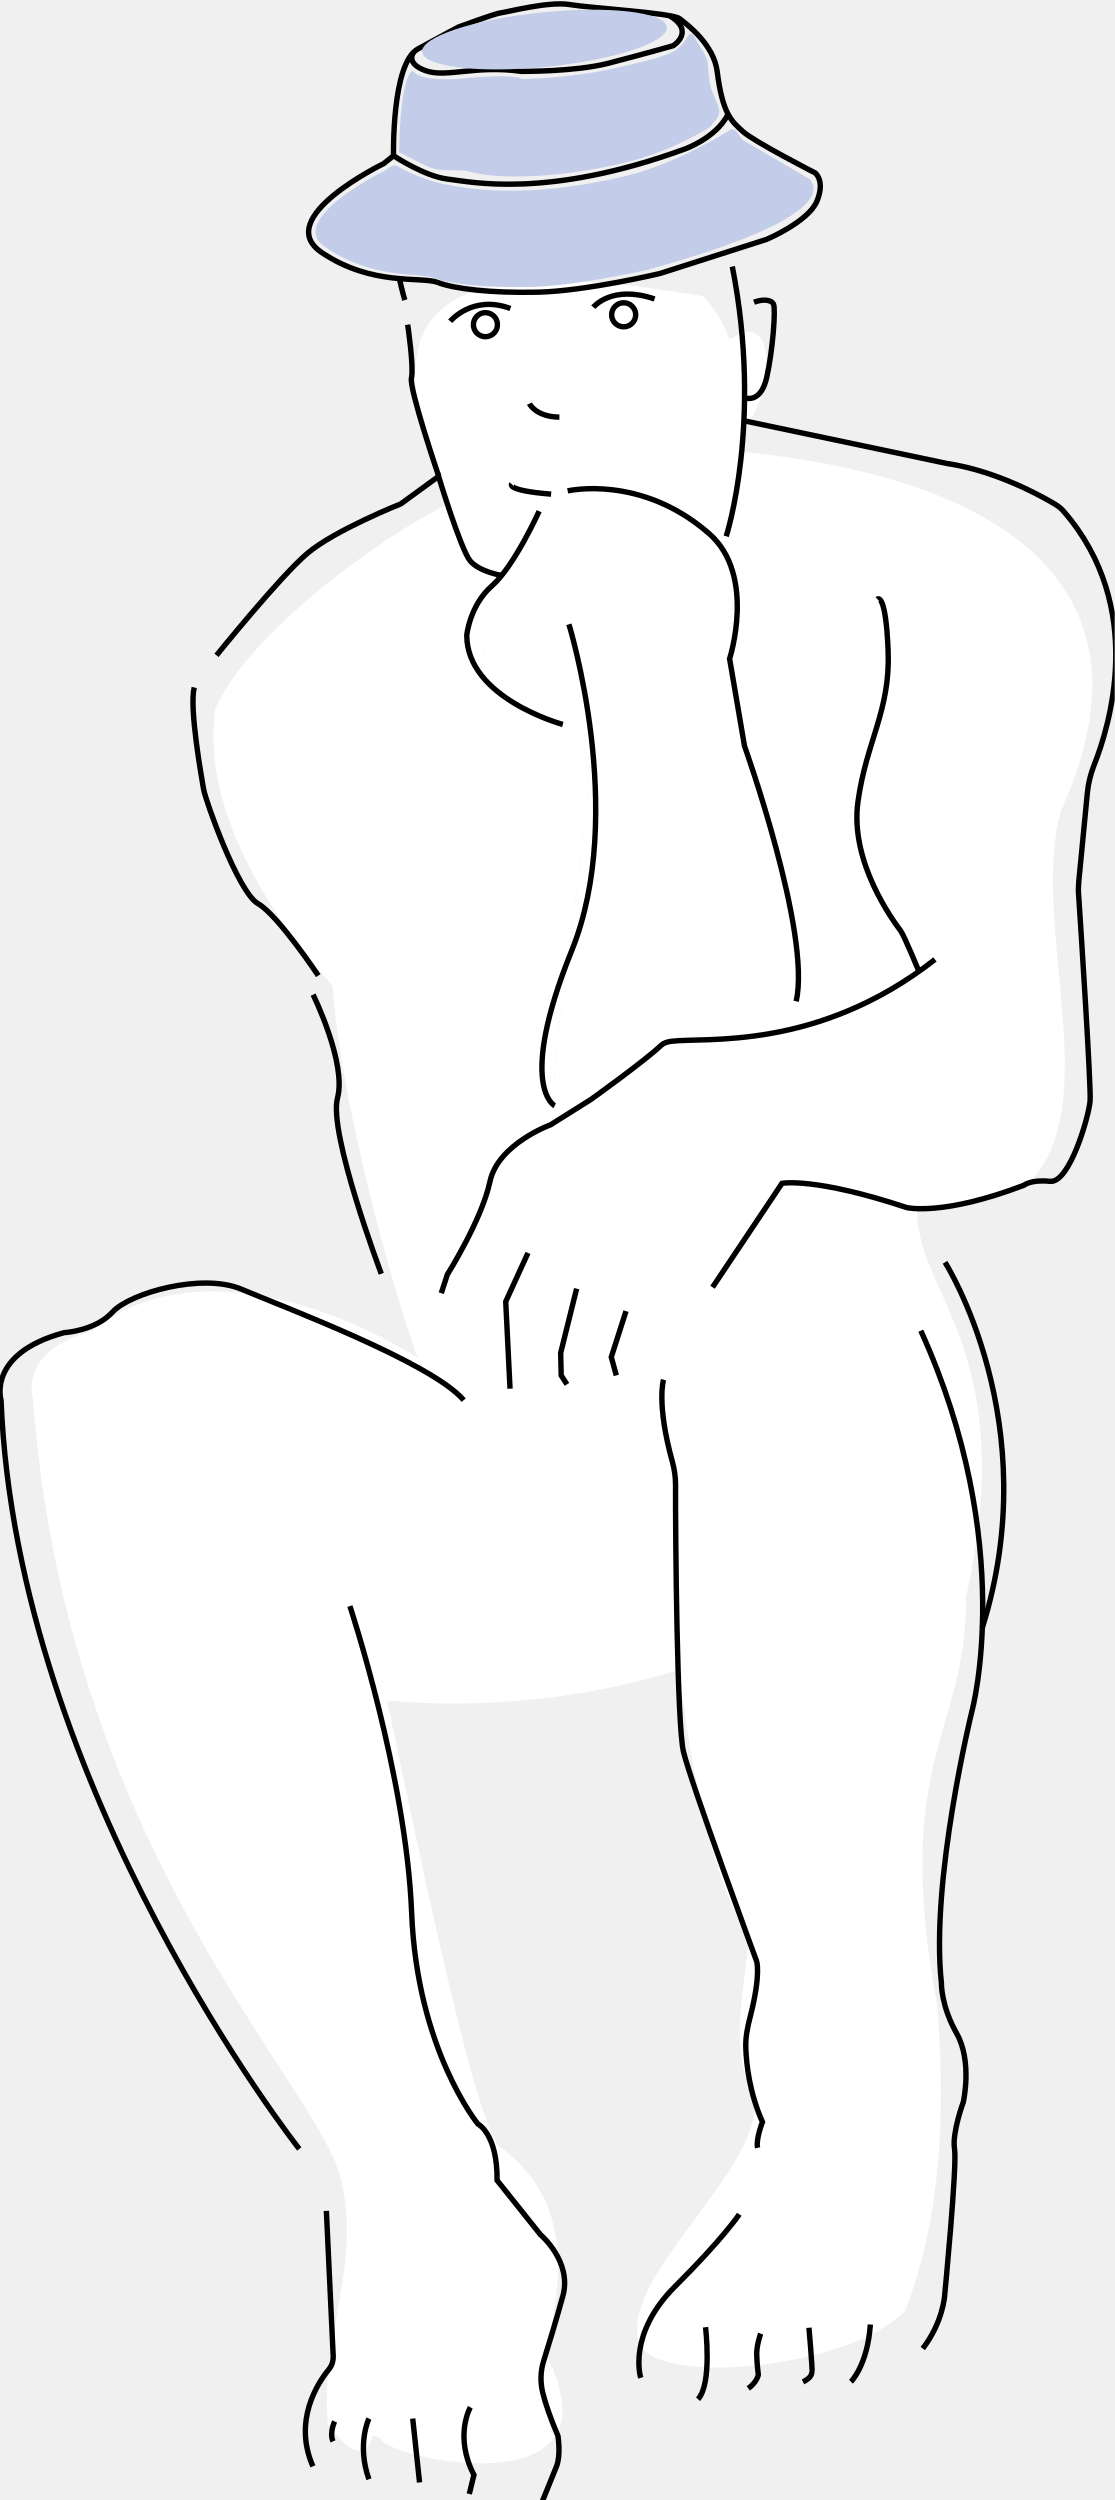
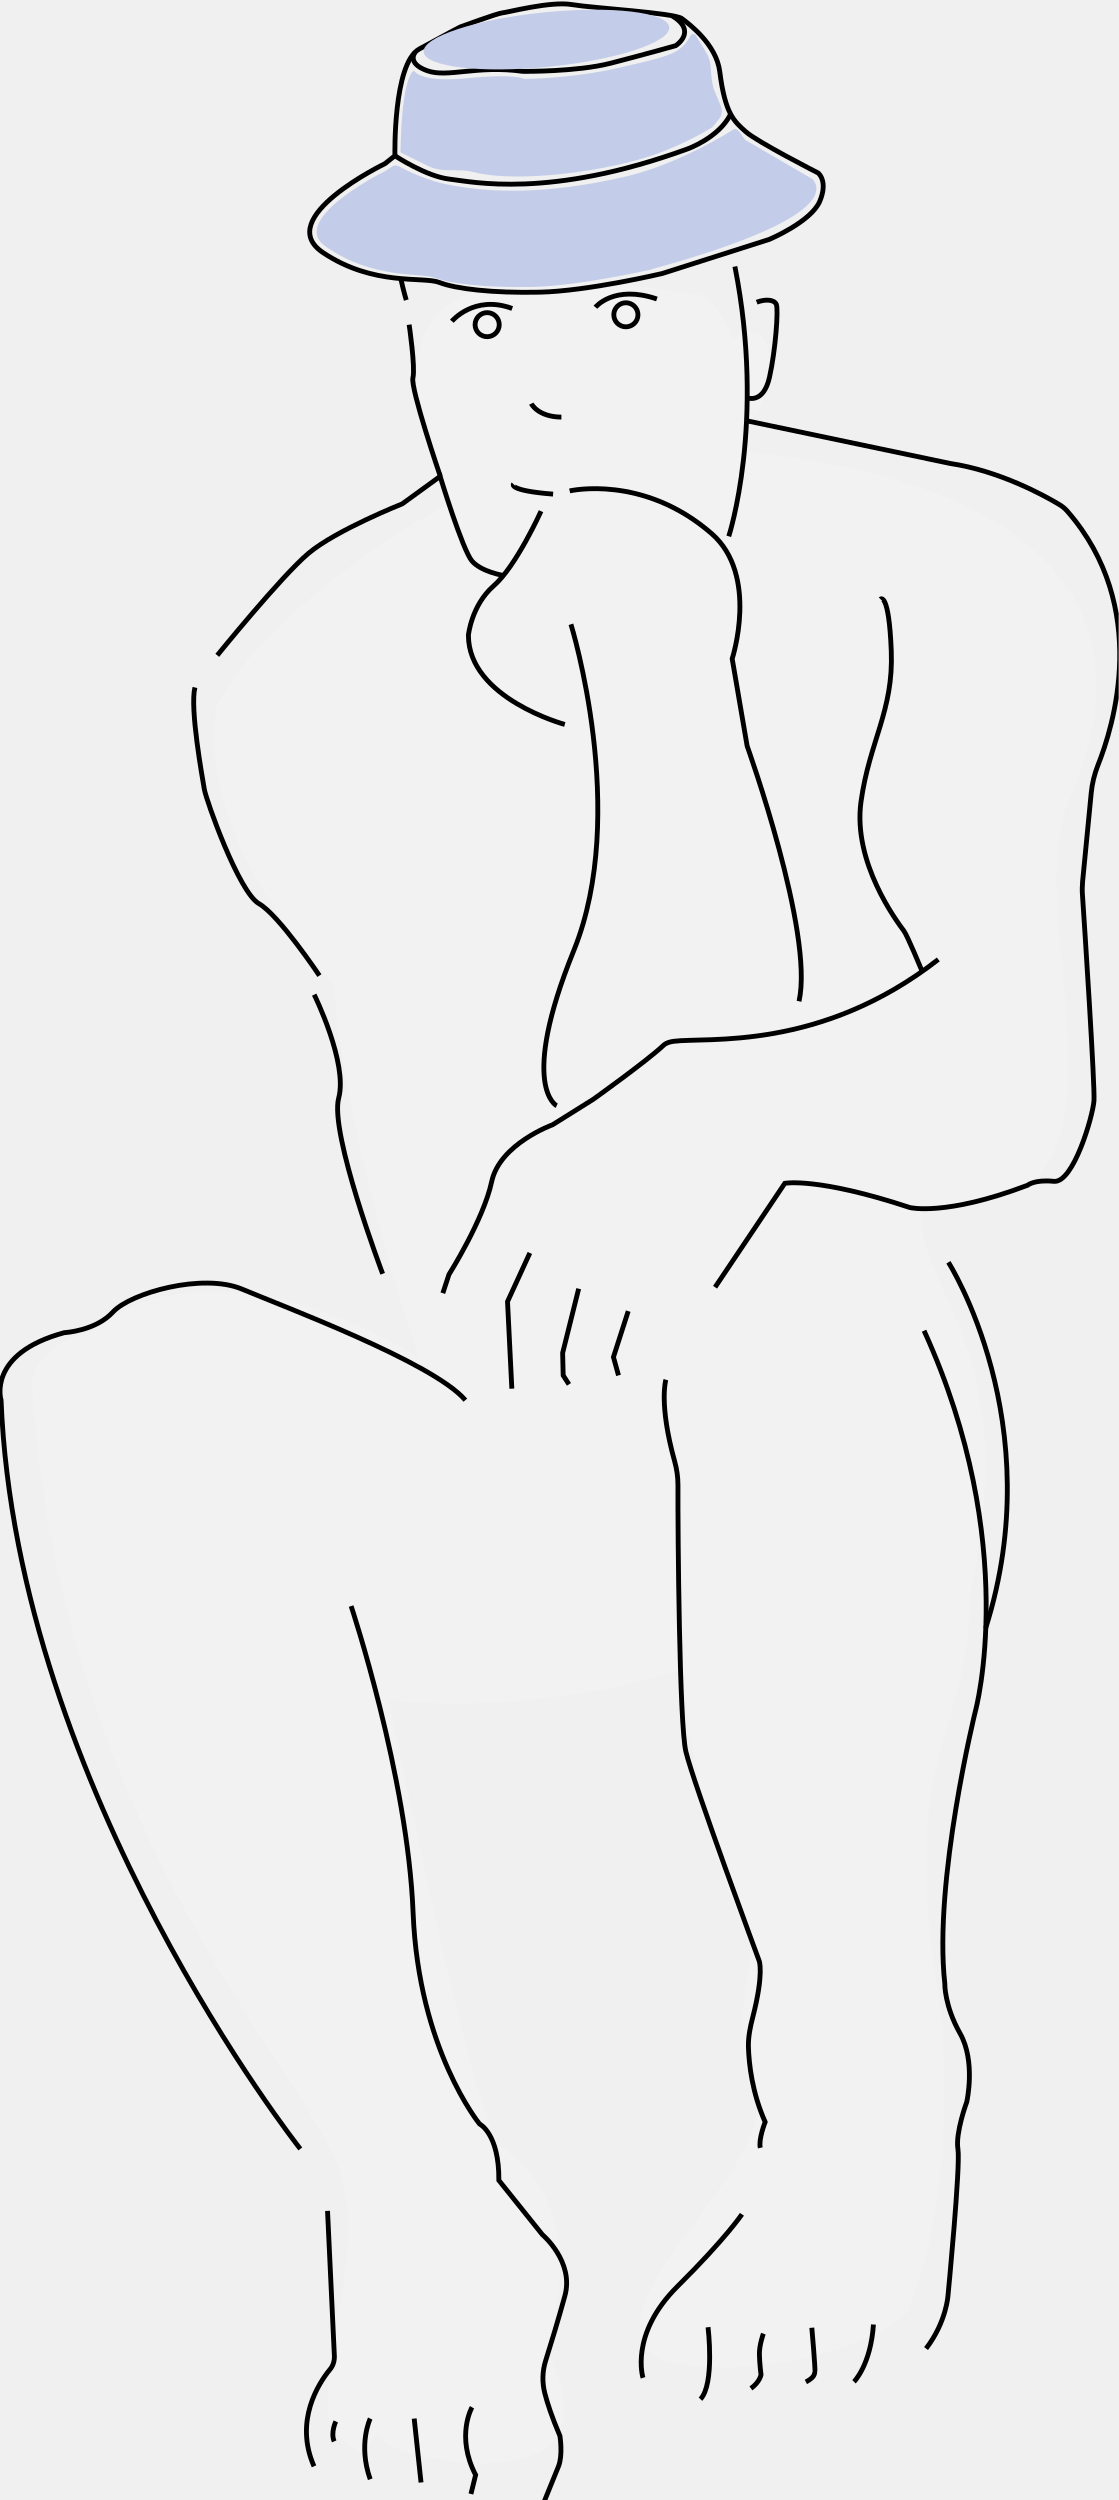
- <svg xmlns="http://www.w3.org/2000/svg" width="103" height="231" viewBox="0 0 103 231" fill="none">
+ <svg xmlns="http://www.w3.org/2000/svg" width="115" height="257" viewBox="0 0 115 257" fill="none">
  <g clip-path="url(#clip0)">
-     <path d="M35.786 157.238C38.899 172.031 44.302 198.144 46.419 198.533C52.754 203.407 52.085 210.179 50.419 217.503C58.021 232.205 35.17 227.07 35.17 225.261L34.455 225.035C33.948 226.753 32.862 227.44 30.301 224.004C29.532 215.993 33.514 209.148 31.469 201.237C29.333 192.502 6.047 170.729 3.016 128.973C3.016 128.973 1.758 124.832 8.536 122.96C16.636 116.369 29.242 119.678 38.591 125.465C35.614 117.164 31.224 100.075 30.763 91.132C25.27 84.966 18.5 74.92 19.912 65.426C22.907 58.654 34.871 49.756 41.315 46.619C41.596 47.785 43.559 55.453 46.41 55.498C43.379 61.42 43.433 66.828 52.166 68.735L54.573 68.862C54.085 80.843 50.13 100.635 51.46 102.724L52.239 103.592C54.908 101.368 57.831 99.333 60.755 97.362C63.207 96.476 67.533 97.163 73.117 95.708L72.583 93.42C73.144 80.761 67.008 70.933 66.755 62.903C69.171 59.531 67.506 55.57 64.537 52.487L66.302 52.143C66.302 51.718 67.741 47.071 68.239 41.718C89.579 43.743 108.24 52.442 98.068 74.83C95.009 84.948 102.43 102.589 94.801 109.497C90.837 110.916 87.543 111.359 84.746 111.359L84.737 111.875C84.755 119.768 94.294 124.796 89.253 147.618C89.38 160.132 82.321 162.356 86.619 185.449C87.343 195.233 87.036 204.664 83.633 213.516C78.456 218.959 59.741 220.722 58.981 216.129C57.524 209.917 71.189 199.944 69.624 193.325C66.927 189.292 69.397 181.263 69.108 178.975C65.75 173.306 63.895 164.011 62.782 154.381L62.302 154.435C48.293 158.667 36.283 157.139 36.283 157.139L35.786 157.238Z" fill="white" />
-     <path d="M46.41 55.498C43.559 55.453 41.596 47.785 41.315 46.619C33.948 28.037 39.822 23.182 64.908 27.35C66.04 28.444 66.836 29.81 67.379 31.338C68.275 33.815 68.501 36.709 68.393 39.557C68.365 40.289 68.311 41.013 68.248 41.727C67.75 47.08 66.311 51.718 66.311 52.152L64.546 52.496C67.524 55.579 69.18 59.54 66.764 62.912C67.017 70.942 73.153 80.77 72.592 93.429L73.126 95.717C67.533 97.172 63.207 96.485 60.764 97.371C57.831 99.343 54.908 101.377 52.247 103.601L51.469 102.733C50.148 100.645 54.094 80.852 54.582 68.871L52.175 68.744C43.433 66.828 43.378 61.429 46.41 55.498Z" fill="white" />
-     <path d="M67.533 31.283C72.601 28.119 70.954 38.635 68.393 39.557C68.51 36.718 68.275 33.815 67.379 31.338L67.533 31.283Z" fill="white" />
-     <path d="M36.361 14.39C36.361 14.39 36.178 5.864 38.617 4.521C41.055 3.177 42.366 2.497 42.366 2.497C42.366 2.497 45.816 1.22 46.264 1.187C46.712 1.154 50.693 0.092 52.651 0.424C54.608 0.756 62.09 1.187 62.786 1.718C63.483 2.248 65.955 4.106 66.27 6.611C66.768 10.592 67.63 11.222 68.642 12.151C69.654 13.08 75.328 15.983 75.328 15.983C75.328 15.983 76.273 16.713 75.477 18.604C74.681 20.495 70.832 22.12 70.832 22.12L60.978 25.272C60.978 25.272 54.127 26.897 49.715 26.997C45.302 27.096 41.934 26.682 40.458 26.101C38.981 25.521 34.386 26.483 29.725 23.331C25.047 20.163 35.448 15.12 35.448 15.12L36.361 14.39Z" stroke="black" stroke-width="0.5" stroke-miterlimit="10" />
-     <path d="M36.361 14.39C36.361 14.39 39.23 16.298 41.354 16.547C43.494 16.796 50.56 18.421 63.301 13.76C63.301 13.76 66.154 12.748 67.249 10.592" stroke="black" stroke-width="0.5" stroke-miterlimit="10" />
-     <path d="M38.218 4.836C38.218 4.836 37.406 5.831 39.313 6.528C41.238 7.225 43.875 5.997 48.155 6.594C48.155 6.594 53.115 6.644 56.201 5.848C59.286 5.052 62.206 4.222 62.206 4.222C62.206 4.222 64.279 2.912 61.874 1.452" stroke="black" stroke-width="0.5" stroke-miterlimit="10" />
-     <path d="M50.568 6.165C56.812 5.531 61.76 3.894 61.619 2.508C61.478 1.123 56.303 0.514 50.059 1.148C43.815 1.781 38.867 3.418 39.008 4.804C39.149 6.189 44.324 6.798 50.568 6.165Z" fill="#C3CDE9" />
-     <path d="M35.763 15.618C36.195 15.286 36.41 15.17 36.875 15.435C37.837 15.983 39.579 16.713 40.939 16.995C45.12 17.874 50.361 17.973 57.462 16.348C61.576 15.402 65.607 13.18 67.498 11.985C67.929 11.703 68.278 12.516 68.593 12.914L74.83 16.563C75.427 17.31 77.07 20.163 60.016 24.874L59.983 24.89C59.95 24.907 59.917 24.907 59.883 24.924C59.27 25.056 53.082 26.433 49.034 26.516C44.771 26.599 41.503 26.217 40.077 25.686C38.65 25.139 34.386 25.869 29.974 22.767C26.673 20.462 34.353 16.348 35.481 15.8L35.763 15.618Z" fill="#C3CDE9" />
-     <path d="M36.875 14.075C36.991 6.777 38.119 6.528 38.119 6.528C38.119 6.528 38.617 7.673 43.046 7.225C47.475 6.777 48.255 7.291 48.255 7.291C48.255 7.291 52.617 7.274 56.831 6.296C61.824 5.151 62.654 4.969 63.583 3.293C63.682 3.111 63.948 3.094 64.064 3.277L64.993 4.803C65.225 5.168 65.374 5.583 65.407 5.997L65.507 7.075C65.54 7.457 65.607 7.822 65.706 8.203L66.37 9.812C66.535 10.227 66.469 10.691 66.187 11.023L65.673 11.653C65.623 11.72 65.557 11.786 65.474 11.819C64.893 12.184 62.139 13.826 58.706 14.772C53.53 16.198 46.795 16.779 43.51 15.883C43.228 15.8 42.93 15.767 42.631 15.751L41.038 15.717C40.408 15.701 39.794 15.552 39.23 15.253L36.875 14.075Z" fill="#C3CDE9" />
-     <path d="M51.257 102.172C51.257 102.172 47.74 100.43 52.833 87.823C57.959 75.15 52.568 57.684 52.568 57.684" stroke="black" stroke-width="0.5" stroke-miterlimit="10" />
-     <path d="M52.004 66.94C52.004 66.94 43.129 64.534 43.129 58.696C43.129 58.696 43.394 55.942 45.451 54.134C47.525 52.326 49.814 47.234 49.814 47.234" stroke="black" stroke-width="0.5" stroke-miterlimit="10" />
-     <path d="M52.452 45.359C52.452 45.359 59.203 43.783 65.523 49.307C69.92 53.156 67.415 60.869 67.415 60.869L68.791 68.93C68.791 68.93 74.979 86.231 73.569 92.518" stroke="black" stroke-width="0.5" stroke-miterlimit="10" />
-     <path d="M40.773 119.489L41.337 117.764C41.337 117.764 44.522 112.705 45.269 109.188C46.015 105.688 50.876 103.93 50.876 103.93L54.625 101.574C54.625 101.574 59.535 98.058 61.078 96.598C61.343 96.349 61.675 96.266 62.023 96.217C65.042 95.819 75.51 97.179 86.392 88.653" stroke="black" stroke-width="0.5" stroke-miterlimit="10" />
-     <path d="M84.916 89.781C84.916 89.781 83.556 86.463 83.224 86.015C82.577 85.136 78.496 79.695 79.276 74.072C80.055 68.449 82.278 65.696 82.063 60.155C81.847 54.615 81.067 55.362 81.067 55.362" stroke="black" stroke-width="0.5" stroke-miterlimit="10" />
-     <path d="M48.785 115.773L46.728 120.269L47.127 128.313" stroke="black" stroke-width="0.5" stroke-miterlimit="10" />
-     <path d="M52.385 127.915L51.854 127.086L51.805 125.013L53.281 119.074" stroke="black" stroke-width="0.5" stroke-miterlimit="10" />
-     <path d="M57.843 121.148L56.483 125.394L56.947 127.086" stroke="black" stroke-width="0.5" stroke-miterlimit="10" />
-     <path d="M65.839 118.942L72.259 109.337C72.259 109.337 75.278 108.757 83.771 111.577C83.771 111.577 87.039 112.406 94.604 109.52C94.604 109.52 95.234 108.972 97.026 109.155C98.817 109.354 100.609 103.183 100.725 101.724C100.825 100.43 99.879 85.866 99.663 82.665C99.63 82.25 99.647 81.852 99.68 81.437L100.476 73.226C100.559 72.364 100.775 71.518 101.09 70.705C102.483 67.205 105.984 56.108 98.27 47.234C98.054 46.985 97.789 46.769 97.507 46.603C96.18 45.807 92.032 43.502 87.471 42.821L68.792 38.89" stroke="black" stroke-width="0.5" stroke-miterlimit="10" />
-     <path d="M67.1 49.556C67.1 49.556 70.517 39.056 67.663 24.625" stroke="black" stroke-width="0.5" stroke-miterlimit="10" />
-     <path d="M68.792 36.75C68.792 36.75 70.285 37.381 70.849 34.859C71.413 32.338 71.678 28.589 71.479 28.125C71.28 27.66 70.451 27.627 69.671 27.926" stroke="black" stroke-width="0.5" stroke-miterlimit="10" />
-     <path d="M61.31 127.484C61.31 127.484 60.63 129.674 62.123 135.048C62.322 135.761 62.421 136.491 62.421 137.221C62.405 141.915 62.554 159.349 63.151 161.853C63.848 164.773 69.903 181.194 69.903 181.194C69.903 181.194 70.351 182.339 69.306 186.403C69.073 187.299 68.891 188.194 68.908 189.123C68.957 190.749 69.256 193.386 70.45 196.073C70.45 196.073 69.82 197.682 70.002 198.462" stroke="black" stroke-width="0.5" stroke-miterlimit="10" />
-     <path d="M90.755 150.441C96.744 131.448 87.321 116.636 87.321 116.636" stroke="black" stroke-width="0.5" stroke-miterlimit="10" />
-     <path d="M85.082 122.956C94.023 142.662 89.809 158.105 89.809 158.105C89.809 158.105 85.944 173.796 86.989 183.268C86.989 183.268 86.94 185.308 88.399 187.896C89.859 190.483 89.013 194.216 89.013 194.216C89.013 194.216 87.951 197.085 88.2 198.578C88.449 200.071 87.288 212.08 87.288 212.08C87.288 212.08 87.155 214.535 85.264 217.007" stroke="black" stroke-width="0.5" stroke-miterlimit="10" />
-     <path d="M59.203 219.711C59.203 219.711 57.926 215.696 62.388 211.251C66.851 206.806 68.311 204.599 68.311 204.599" stroke="black" stroke-width="0.5" stroke-miterlimit="10" />
-     <path d="M65.192 215.033C65.192 215.033 65.822 220.275 64.495 221.685" stroke="black" stroke-width="0.5" stroke-miterlimit="10" />
-     <path d="M70.284 215.63C70.284 215.63 69.903 216.692 69.92 217.538C69.936 218.384 70.069 219.429 70.069 219.429C70.069 219.429 69.953 220.109 69.14 220.689" stroke="black" stroke-width="0.5" stroke-miterlimit="10" />
-     <path d="M74.747 215.083C74.747 215.083 75.095 219.047 75.029 219.18C74.962 219.313 75.079 219.628 74.199 220.092" stroke="black" stroke-width="0.5" stroke-miterlimit="10" />
-     <path d="M78.629 220.076C78.629 220.076 80.171 218.533 80.42 214.784" stroke="black" stroke-width="0.5" stroke-miterlimit="10" />
-     <path d="M32.329 148.401C32.329 148.401 37.538 164.126 38.036 176.749C38.533 189.372 44.157 196.256 44.157 196.256C44.157 196.256 45.965 197.135 45.932 201.464L49.93 206.474C49.93 206.474 52.899 208.978 52.004 212.163C51.423 214.286 50.676 216.741 50.229 218.168C49.93 219.13 49.913 220.158 50.162 221.137C50.394 222.049 50.809 223.327 51.556 225.085C51.556 225.085 51.838 226.843 51.423 227.888C51.008 228.933 50.079 231.206 50.079 231.206" stroke="black" stroke-width="0.5" stroke-miterlimit="10" />
-     <path d="M30.156 204.284L30.787 217.687C30.803 218.151 30.67 218.599 30.372 218.948C29.343 220.208 27.071 223.692 28.912 227.888" stroke="black" stroke-width="0.5" stroke-miterlimit="10" />
-     <path d="M34.088 223.476C34.088 223.476 32.943 225.865 34.088 229.083" stroke="black" stroke-width="0.5" stroke-miterlimit="10" />
-     <path d="M38.135 223.476L38.766 229.381" stroke="black" stroke-width="0.5" stroke-miterlimit="10" />
-     <path d="M43.461 222.431C43.461 222.431 41.934 225.085 43.792 228.684L43.361 230.443" stroke="black" stroke-width="0.5" stroke-miterlimit="10" />
-     <path d="M30.919 223.741C30.919 223.741 30.422 224.786 30.77 225.583" stroke="black" stroke-width="0.5" stroke-miterlimit="10" />
-     <path d="M27.651 198.562C27.651 198.562 1.54 165.453 0.097 129.375C0.097 129.375 -1.23 125.079 5.92 123.138C5.92 123.138 8.806 122.989 10.399 121.231C12.008 119.472 18.677 117.581 22.31 119.124C25.943 120.667 39.877 125.875 42.847 129.375" stroke="black" stroke-width="0.5" stroke-miterlimit="10" />
-     <path d="M35.232 117.697C35.232 117.697 30.322 104.676 31.185 101.458C32.047 98.24 28.929 91.904 28.929 91.904" stroke="black" stroke-width="0.5" stroke-miterlimit="10" />
-     <path d="M29.41 90.146C29.41 90.146 25.677 84.539 23.836 83.494C21.994 82.449 18.975 73.923 18.809 72.911C18.644 71.899 17.466 65.463 17.947 63.523" stroke="black" stroke-width="0.5" stroke-miterlimit="10" />
-     <path d="M46.347 53.172C46.347 53.172 44.323 52.84 43.46 51.845C42.598 50.85 40.524 44.016 40.524 44.016L37.041 46.554C37.041 46.554 30.919 48.992 28.398 51.132C25.876 53.272 20.004 60.553 20.004 60.553" stroke="black" stroke-width="0.5" stroke-miterlimit="10" />
-     <path d="M40.541 44.016C40.541 44.016 37.771 35.855 38.019 34.909C38.252 33.964 37.671 29.999 37.671 29.999" stroke="black" stroke-width="0.5" stroke-miterlimit="10" />
-     <path d="M37.405 27.727C37.405 27.727 37.173 26.964 36.908 25.77" stroke="black" stroke-width="0.5" stroke-miterlimit="10" />
-     <path d="M44.854 31.111C45.468 31.111 45.965 30.613 45.965 29.999C45.965 29.386 45.468 28.888 44.854 28.888C44.24 28.888 43.743 29.386 43.743 29.999C43.743 30.613 44.24 31.111 44.854 31.111Z" stroke="black" stroke-width="0.5" stroke-miterlimit="10" />
-     <path d="M57.627 30.198C58.241 30.198 58.739 29.701 58.739 29.087C58.739 28.473 58.241 27.976 57.627 27.976C57.014 27.976 56.516 28.473 56.516 29.087C56.516 29.701 57.014 30.198 57.627 30.198Z" stroke="black" stroke-width="0.5" stroke-miterlimit="10" />
-     <path d="M41.602 29.684C41.602 29.684 43.66 27.196 47.16 28.506" stroke="black" stroke-width="0.5" stroke-miterlimit="10" />
-     <path d="M54.824 28.39C54.824 28.39 56.516 26.267 60.481 27.627" stroke="black" stroke-width="0.5" stroke-miterlimit="10" />
-     <path d="M48.918 37.298C48.918 37.298 49.515 38.525 51.688 38.542" stroke="black" stroke-width="0.5" stroke-miterlimit="10" />
-     <path d="M47.276 44.729C47.276 44.729 46.728 45.326 50.925 45.658" stroke="black" stroke-width="0.5" stroke-miterlimit="10" />
+     <path d="M39.955 174.936C43.431 191.394 49.463 220.446 51.827 220.879C58.9 226.301 58.153 233.836 56.294 241.984C64.781 258.341 39.268 252.627 39.268 250.615L38.469 250.364C37.904 252.275 36.691 253.04 33.831 249.217C32.973 240.304 37.419 232.689 35.135 223.887C32.75 214.169 6.752 189.945 3.367 143.489C3.367 143.489 1.962 138.882 9.53 136.8C18.574 129.466 32.649 133.148 43.087 139.586C39.763 130.352 34.862 111.339 34.347 101.39C28.213 94.529 20.655 83.353 22.232 72.79C25.576 65.255 38.934 55.356 46.129 51.866C46.442 53.163 48.634 61.694 51.817 61.744C48.432 68.334 48.493 74.349 58.244 76.472L60.931 76.613C60.386 89.942 55.97 111.962 57.456 114.286L58.325 115.252C61.305 112.777 64.569 110.514 67.833 108.321C70.571 107.335 75.401 108.099 81.635 106.48L81.039 103.935C81.666 89.851 74.815 78.916 74.532 69.983C77.23 66.231 75.371 61.825 72.056 58.395L74.027 58.012C74.027 57.539 75.633 52.369 76.189 46.413C100.015 48.667 120.85 58.344 109.493 83.252C106.078 94.509 114.363 114.135 105.845 121.821C101.42 123.4 97.742 123.893 94.619 123.893L94.609 124.467C94.629 133.249 105.279 138.842 99.651 164.233C99.793 178.155 91.911 180.63 96.711 206.322C97.519 217.207 97.176 227.699 93.376 237.548C87.597 243.604 66.701 245.565 65.852 240.455C64.225 233.544 79.483 222.448 77.735 215.084C74.724 210.598 77.482 201.665 77.159 199.12C73.41 192.812 71.339 182.471 70.096 171.757L69.561 171.818C53.919 176.526 40.511 174.825 40.511 174.825L39.955 174.936Z" fill="#F2F2F2" />
+     <path d="M51.817 61.744C48.634 61.694 46.442 53.163 46.129 51.866C37.904 31.193 44.461 25.791 72.471 30.428C73.734 31.646 74.623 33.165 75.229 34.865C76.23 37.621 76.482 40.84 76.361 44.009C76.331 44.824 76.27 45.629 76.199 46.423C75.643 52.379 74.037 57.539 74.037 58.022L72.067 58.405C75.391 61.835 77.24 66.241 74.542 69.993C74.825 78.926 81.676 89.861 81.049 103.945L81.645 106.49C75.401 108.11 70.571 107.345 67.843 108.331C64.569 110.524 61.305 112.787 58.335 115.262L57.466 114.296C55.99 111.972 60.396 89.952 60.942 76.623L58.254 76.482C48.493 74.349 48.432 68.344 51.817 61.744Z" fill="#F2F2F2" />
+     <path d="M75.401 34.804C81.059 31.284 79.22 42.983 76.361 44.009C76.492 40.85 76.229 37.621 75.229 34.865L75.401 34.804Z" fill="#F2F2F2" />
+     <path d="M40.597 16.01C40.597 16.01 40.393 6.525 43.115 5.03C45.838 3.535 47.301 2.778 47.301 2.778C47.301 2.778 51.154 1.357 51.654 1.32C52.154 1.283 56.599 0.102 58.785 0.471C60.97 0.841 69.323 1.32 70.101 1.911C70.879 2.501 73.639 4.568 73.991 7.355C74.546 11.784 75.51 12.485 76.639 13.519C77.769 14.552 84.104 17.782 84.104 17.782C84.104 17.782 85.159 18.594 84.27 20.698C83.381 22.801 79.084 24.61 79.084 24.61L68.082 28.116C68.082 28.116 60.433 29.925 55.506 30.036C50.58 30.146 46.82 29.685 45.171 29.039C43.523 28.393 38.392 29.463 33.188 25.957C27.965 22.432 39.578 16.822 39.578 16.822L40.597 16.01Z" stroke="black" stroke-width="0.5" stroke-miterlimit="10" />
+     <path d="M40.596 16.01C40.596 16.01 43.801 18.133 46.171 18.409C48.561 18.686 56.451 20.495 70.675 15.309C70.675 15.309 73.861 14.183 75.083 11.784" stroke="black" stroke-width="0.5" stroke-miterlimit="10" />
+     <path d="M42.671 5.38C42.671 5.38 41.763 6.488 43.893 7.263C46.042 8.038 48.987 6.672 53.765 7.337C53.765 7.337 59.303 7.392 62.748 6.506C66.193 5.62 69.453 4.698 69.453 4.698C69.453 4.698 71.768 3.24 69.083 1.616" stroke="black" stroke-width="0.5" stroke-miterlimit="10" />
+     <path d="M56.459 6.858C63.431 6.153 68.955 4.332 68.798 2.791C68.641 1.249 62.862 0.572 55.891 1.277C48.92 1.982 43.396 3.803 43.553 5.344C43.71 6.886 49.488 7.563 56.459 6.858Z" fill="#C3CDE9" />
+     <path d="M39.93 17.376C40.411 17.007 40.652 16.878 41.171 17.173C42.245 17.782 44.19 18.594 45.709 18.907C50.376 19.886 56.229 19.996 64.156 18.188C68.749 17.136 73.25 14.663 75.361 13.334C75.843 13.021 76.232 13.925 76.584 14.368L83.548 18.428C84.215 19.258 86.048 22.432 67.008 27.673L66.971 27.692C66.934 27.71 66.897 27.71 66.86 27.729C66.175 27.876 59.266 29.408 54.747 29.5C49.987 29.593 46.338 29.168 44.745 28.578C43.153 27.969 38.392 28.781 33.466 25.33C29.78 22.765 38.355 18.188 39.615 17.579L39.93 17.376Z" fill="#C3CDE9" />
+     <path d="M41.171 15.659C41.3 7.54 42.56 7.263 42.56 7.263C42.56 7.263 43.115 8.536 48.061 8.038C53.006 7.54 53.876 8.112 53.876 8.112C53.876 8.112 58.748 8.093 63.452 7.004C69.027 5.731 69.953 5.528 70.99 3.664C71.101 3.461 71.398 3.443 71.527 3.646L72.565 5.343C72.824 5.749 72.991 6.211 73.028 6.672L73.139 7.872C73.176 8.296 73.25 8.702 73.361 9.127L74.102 10.917C74.287 11.378 74.213 11.895 73.898 12.264L73.324 12.965C73.268 13.039 73.194 13.113 73.102 13.15C72.453 13.556 69.379 15.383 65.545 16.435C59.766 18.022 52.246 18.668 48.579 17.671C48.264 17.579 47.931 17.542 47.598 17.523L45.819 17.486C45.116 17.468 44.43 17.302 43.801 16.97L41.171 15.659Z" fill="#C3CDE9" />
+     <path d="M57.229 113.671C57.229 113.671 53.302 111.734 58.988 97.708C64.711 83.609 58.692 64.176 58.692 64.176" stroke="black" stroke-width="0.5" stroke-miterlimit="10" />
+     <path d="M58.062 74.474C58.062 74.474 48.153 71.798 48.153 65.302C48.153 65.302 48.45 62.239 50.746 60.227C53.062 58.216 55.617 52.55 55.617 52.55" stroke="black" stroke-width="0.5" stroke-miterlimit="10" />
+     <path d="M58.562 50.465C58.562 50.465 66.101 48.712 73.157 54.857C78.066 59.138 75.269 67.72 75.269 67.72L76.806 76.689C76.806 76.689 83.715 95.937 82.14 102.931" stroke="black" stroke-width="0.5" stroke-miterlimit="10" />
+     <path d="M45.523 132.938L46.153 131.019C46.153 131.019 49.709 125.39 50.543 121.478C51.376 117.584 56.803 115.628 56.803 115.628L60.989 113.007C60.989 113.007 66.471 109.095 68.194 107.471C68.49 107.194 68.86 107.102 69.249 107.046C72.62 106.603 84.307 108.117 96.457 98.631" stroke="black" stroke-width="0.5" stroke-miterlimit="10" />
+     <path d="M94.809 99.886C94.809 99.886 93.29 96.195 92.92 95.697C92.198 94.719 87.641 88.665 88.512 82.409C89.382 76.153 91.864 73.09 91.623 66.926C91.382 60.762 90.512 61.593 90.512 61.593" stroke="black" stroke-width="0.5" stroke-miterlimit="10" />
+     <path d="M54.469 128.804L52.173 133.805L52.617 142.756" stroke="black" stroke-width="0.5" stroke-miterlimit="10" />
+     <path d="M58.488 142.313L57.895 141.39L57.84 139.083L59.488 132.477" stroke="black" stroke-width="0.5" stroke-miterlimit="10" />
+     <path d="M64.582 134.783L63.063 139.508L63.582 141.39" stroke="black" stroke-width="0.5" stroke-miterlimit="10" />
+     <path d="M73.509 132.329L80.677 121.644C80.677 121.644 84.048 120.998 93.531 124.135C93.531 124.135 97.18 125.058 105.626 121.847C105.626 121.847 106.329 121.238 108.33 121.441C110.33 121.662 112.33 114.797 112.46 113.173C112.571 111.734 111.515 95.531 111.275 91.969C111.238 91.507 111.256 91.065 111.293 90.603L112.182 81.468C112.275 80.509 112.516 79.567 112.868 78.663C114.423 74.769 118.331 62.423 109.719 52.55C109.478 52.273 109.182 52.033 108.867 51.849C107.385 50.963 102.755 48.398 97.661 47.641L76.806 43.267" stroke="black" stroke-width="0.5" stroke-miterlimit="10" />
+     <path d="M74.917 55.134C74.917 55.134 78.732 43.452 75.547 27.397" stroke="black" stroke-width="0.5" stroke-miterlimit="10" />
+     <path d="M76.806 40.887C76.806 40.887 78.473 41.588 79.103 38.783C79.733 35.978 80.029 31.807 79.807 31.291C79.584 30.774 78.658 30.737 77.788 31.069" stroke="black" stroke-width="0.5" stroke-miterlimit="10" />
+     <path d="M68.453 141.833C68.453 141.833 67.694 144.269 69.36 150.248C69.583 151.042 69.694 151.854 69.694 152.666C69.675 157.888 69.842 177.284 70.509 180.071C71.287 183.319 78.047 201.589 78.047 201.589C78.047 201.589 78.547 202.862 77.38 207.383C77.121 208.38 76.917 209.376 76.936 210.41C76.991 212.218 77.325 215.153 78.658 218.142C78.658 218.142 77.954 219.932 78.158 220.8" stroke="black" stroke-width="0.5" stroke-miterlimit="10" />
+     <path d="M101.328 167.374C108.015 146.244 97.495 129.764 97.495 129.764" stroke="black" stroke-width="0.5" stroke-miterlimit="10" />
+     <path d="M94.994 136.795C104.977 158.719 100.273 175.9 100.273 175.9C100.273 175.9 95.957 193.358 97.124 203.895C97.124 203.895 97.069 206.165 98.698 209.044C100.328 211.923 99.384 216.075 99.384 216.075C99.384 216.075 98.198 219.268 98.476 220.929C98.754 222.59 97.457 235.951 97.457 235.951C97.457 235.951 97.309 238.682 95.198 241.432" stroke="black" stroke-width="0.5" stroke-miterlimit="10" />
+     <path d="M66.101 244.44C66.101 244.44 64.675 239.974 69.657 235.028C74.639 230.082 76.269 227.628 76.269 227.628" stroke="black" stroke-width="0.5" stroke-miterlimit="10" />
+     <path d="M72.787 239.236C72.787 239.236 73.491 245.067 72.009 246.636" stroke="black" stroke-width="0.5" stroke-miterlimit="10" />
+     <path d="M78.473 239.9C78.473 239.9 78.047 241.081 78.066 242.022C78.084 242.964 78.232 244.126 78.232 244.126C78.232 244.126 78.103 244.883 77.195 245.529" stroke="black" stroke-width="0.5" stroke-miterlimit="10" />
+     <path d="M83.455 239.291C83.455 239.291 83.844 243.702 83.77 243.849C83.696 243.997 83.826 244.348 82.844 244.864" stroke="black" stroke-width="0.5" stroke-miterlimit="10" />
+     <path d="M87.789 244.846C87.789 244.846 89.512 243.13 89.79 238.959" stroke="black" stroke-width="0.5" stroke-miterlimit="10" />
+     <path d="M36.096 165.104C36.096 165.104 41.911 182.599 42.467 196.643C43.023 210.687 49.301 218.345 49.301 218.345C49.301 218.345 51.32 219.323 51.283 224.14L55.747 229.713C55.747 229.713 59.062 232.5 58.062 236.043C57.414 238.405 56.581 241.137 56.08 242.724C55.747 243.794 55.728 244.938 56.006 246.027C56.266 247.042 56.729 248.463 57.562 250.419C57.562 250.419 57.877 252.375 57.414 253.538C56.951 254.701 55.914 257.229 55.914 257.229" stroke="black" stroke-width="0.5" stroke-miterlimit="10" />
+     <path d="M33.67 227.277L34.373 242.189C34.392 242.705 34.244 243.204 33.91 243.591C32.762 244.994 30.225 248.869 32.28 253.538" stroke="black" stroke-width="0.5" stroke-miterlimit="10" />
+     <path d="M38.059 248.629C38.059 248.629 36.781 251.287 38.059 254.867" stroke="black" stroke-width="0.5" stroke-miterlimit="10" />
+     <path d="M42.578 248.629L43.282 255.199" stroke="black" stroke-width="0.5" stroke-miterlimit="10" />
+     <path d="M48.524 247.467C48.524 247.467 46.82 250.419 48.894 254.424L48.413 256.38" stroke="black" stroke-width="0.5" stroke-miterlimit="10" />
+     <path d="M34.522 248.924C34.522 248.924 33.966 250.087 34.355 250.973" stroke="black" stroke-width="0.5" stroke-miterlimit="10" />
+     <path d="M30.873 220.91C30.873 220.91 1.72 184.075 0.109 143.937C0.109 143.937 -1.373 139.157 6.61 136.998C6.61 136.998 9.832 136.832 11.611 134.876C13.407 132.919 20.853 130.816 24.909 132.532C28.965 134.248 44.523 140.043 47.839 143.937" stroke="black" stroke-width="0.5" stroke-miterlimit="10" />
+     <path d="M39.337 130.945C39.337 130.945 33.855 116.458 34.818 112.878C35.781 109.298 32.299 102.248 32.299 102.248" stroke="black" stroke-width="0.5" stroke-miterlimit="10" />
+     <path d="M32.836 100.292C32.836 100.292 28.669 94.054 26.613 92.892C24.557 91.729 21.186 82.243 21.001 81.118C20.816 79.992 19.501 72.832 20.038 70.672" stroke="black" stroke-width="0.5" stroke-miterlimit="10" />
+     <path d="M51.746 59.157C51.746 59.157 49.487 58.788 48.524 57.68C47.561 56.573 45.245 48.97 45.245 48.97L41.356 51.793C41.356 51.793 34.522 54.506 31.706 56.887C28.891 59.267 22.334 67.369 22.334 67.369" stroke="black" stroke-width="0.5" stroke-miterlimit="10" />
+     <path d="M45.264 48.97C45.264 48.97 42.171 39.89 42.449 38.838C42.708 37.786 42.06 33.376 42.06 33.376" stroke="black" stroke-width="0.5" stroke-miterlimit="10" />
+     <path d="M41.763 30.848C41.763 30.848 41.504 29.999 41.208 28.67" stroke="black" stroke-width="0.5" stroke-miterlimit="10" />
+     <path d="M50.08 34.612C50.765 34.612 51.321 34.059 51.321 33.376C51.321 32.693 50.765 32.139 50.08 32.139C49.394 32.139 48.839 32.693 48.839 33.376C48.839 34.059 49.394 34.612 50.08 34.612Z" stroke="black" stroke-width="0.5" stroke-miterlimit="10" />
+     <path d="M64.341 33.597C65.026 33.597 65.582 33.044 65.582 32.361C65.582 31.678 65.026 31.124 64.341 31.124C63.656 31.124 63.1 31.678 63.1 32.361C63.1 33.044 63.656 33.597 64.341 33.597Z" stroke="black" stroke-width="0.5" stroke-miterlimit="10" />
+     <path d="M46.45 33.025C46.45 33.025 48.746 30.257 52.654 31.715" stroke="black" stroke-width="0.5" stroke-miterlimit="10" />
+     <path d="M61.211 31.586C61.211 31.586 63.1 29.224 67.527 30.737" stroke="black" stroke-width="0.5" stroke-miterlimit="10" />
+     <path d="M54.617 41.496C54.617 41.496 55.284 42.861 57.71 42.88" stroke="black" stroke-width="0.5" stroke-miterlimit="10" />
+     <path d="M52.784 49.763C52.784 49.763 52.172 50.428 56.858 50.797" stroke="black" stroke-width="0.5" stroke-miterlimit="10" />
  </g>
  <defs>
    <clipPath id="clip0">
-       <rect width="103" height="231" fill="white" />
+       <rect width="115" height="257" fill="white" />
    </clipPath>
  </defs>
</svg>
